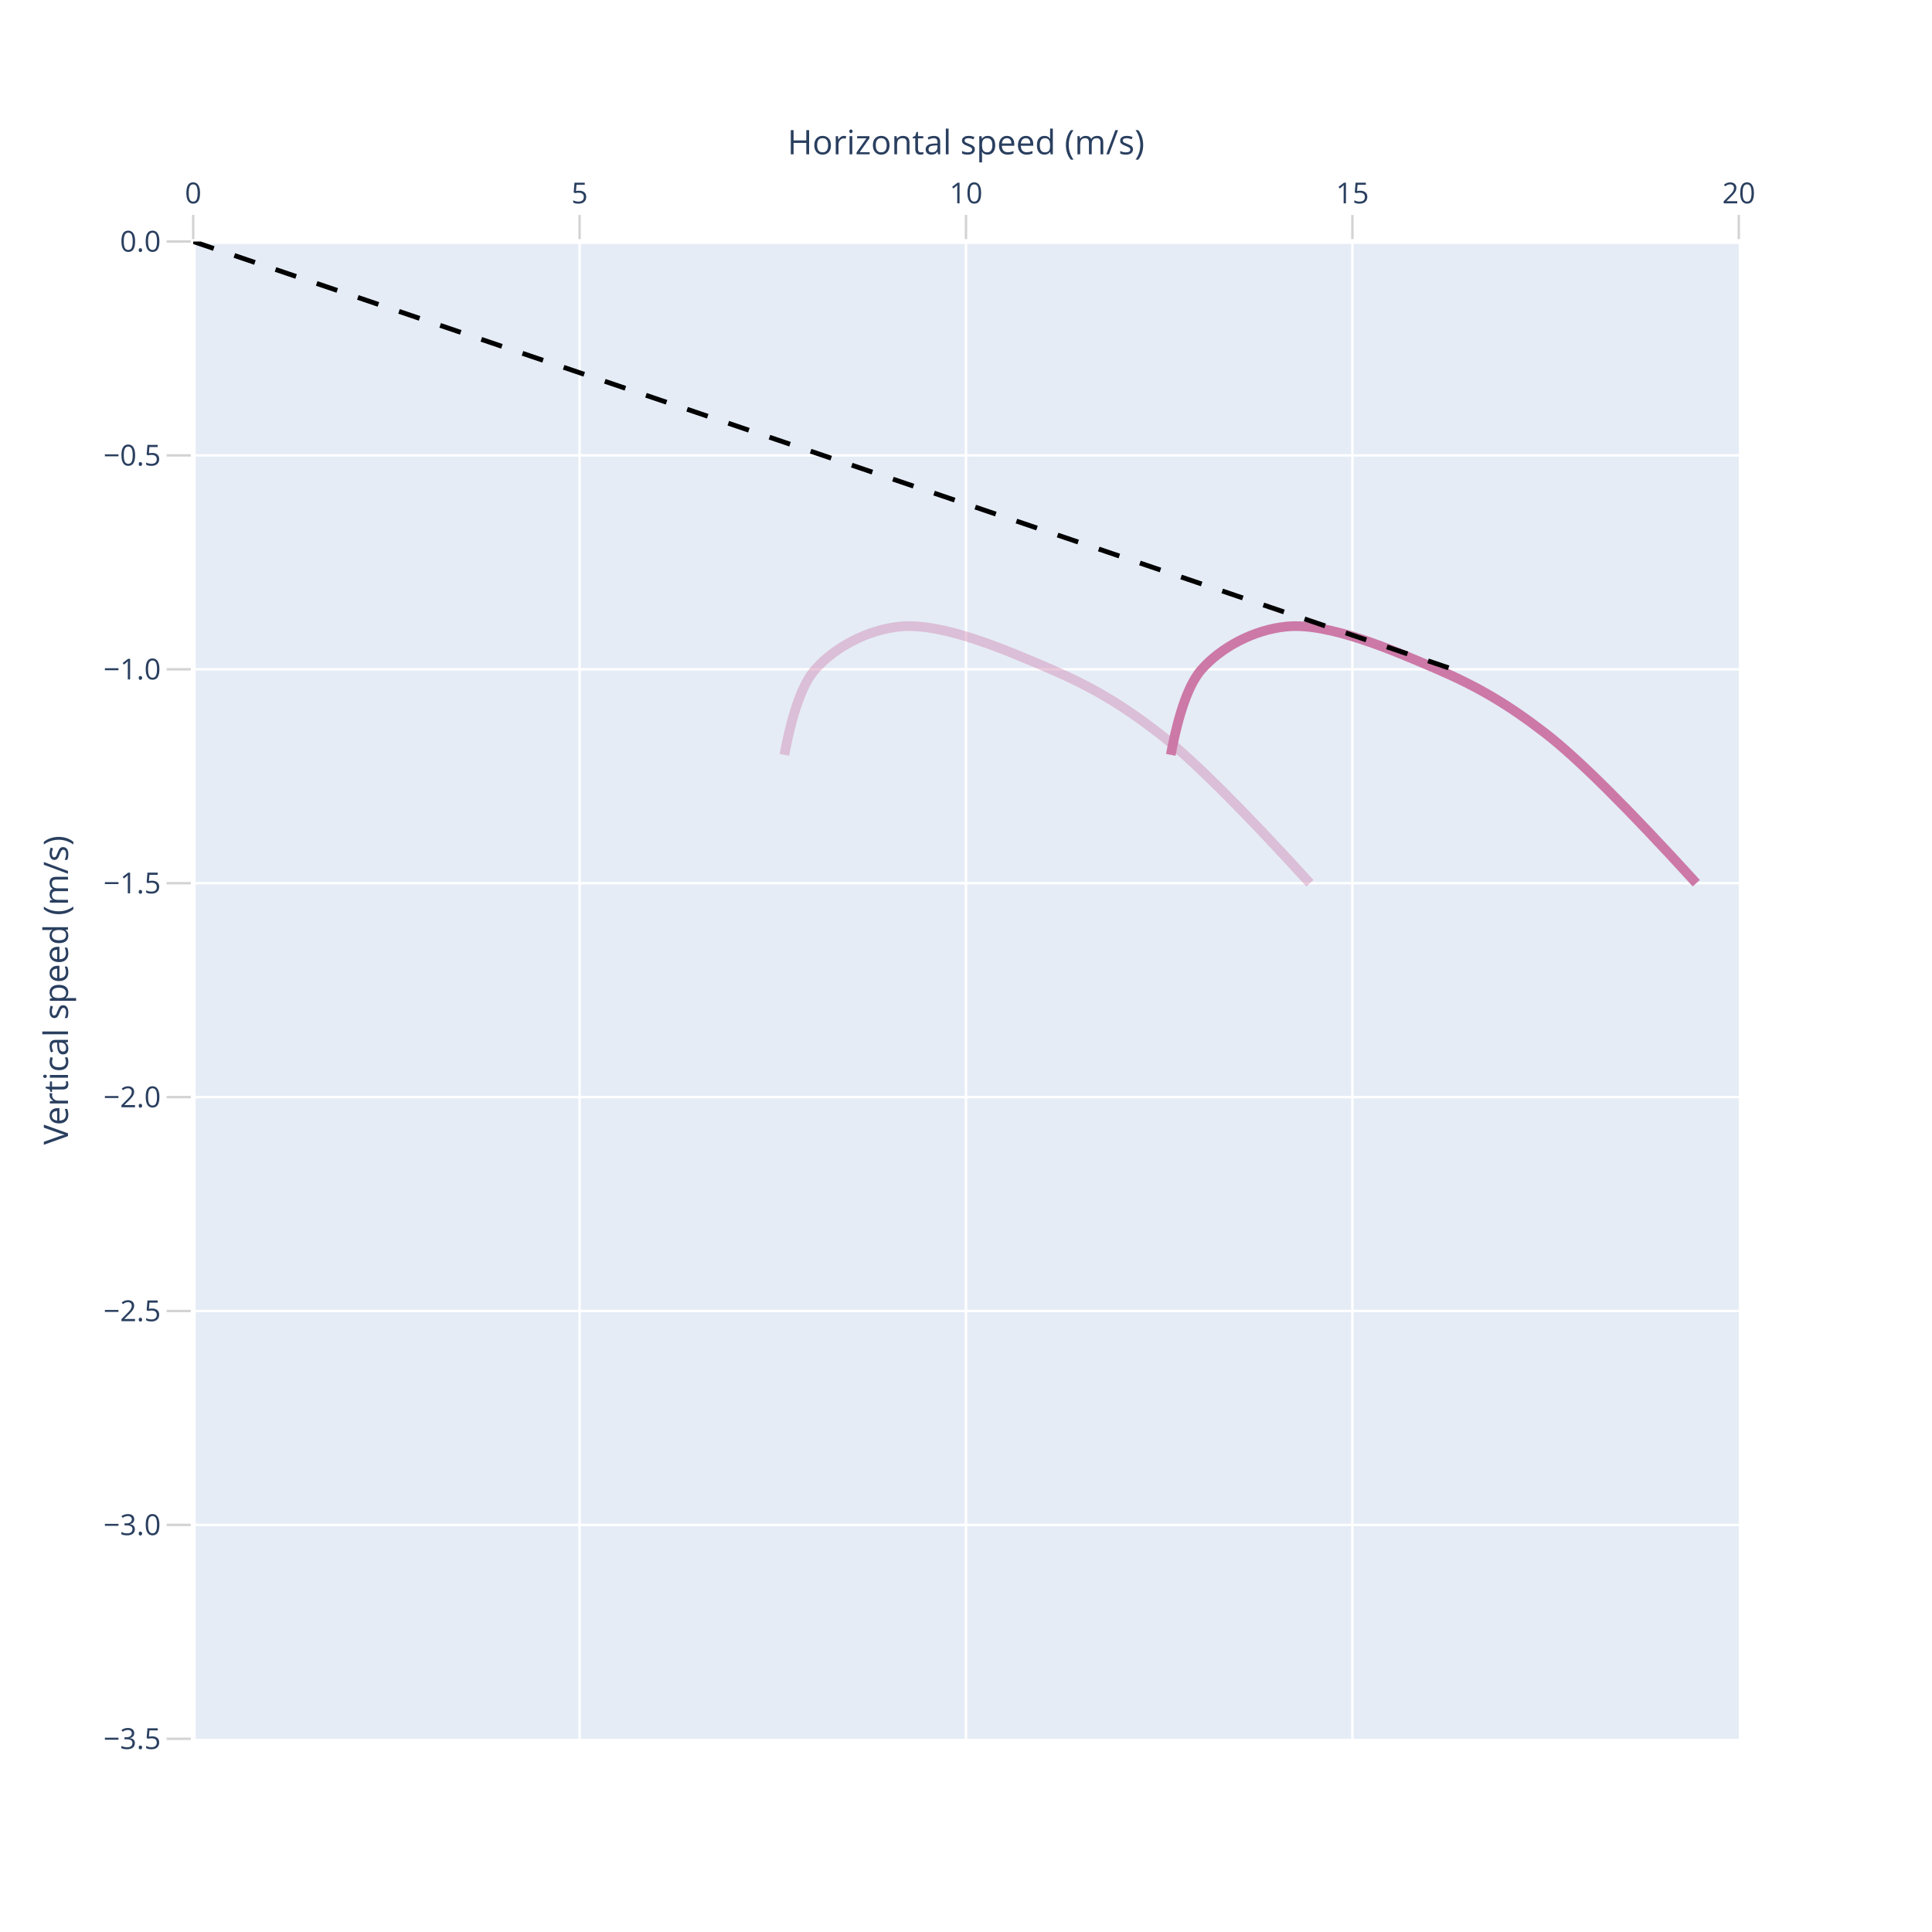
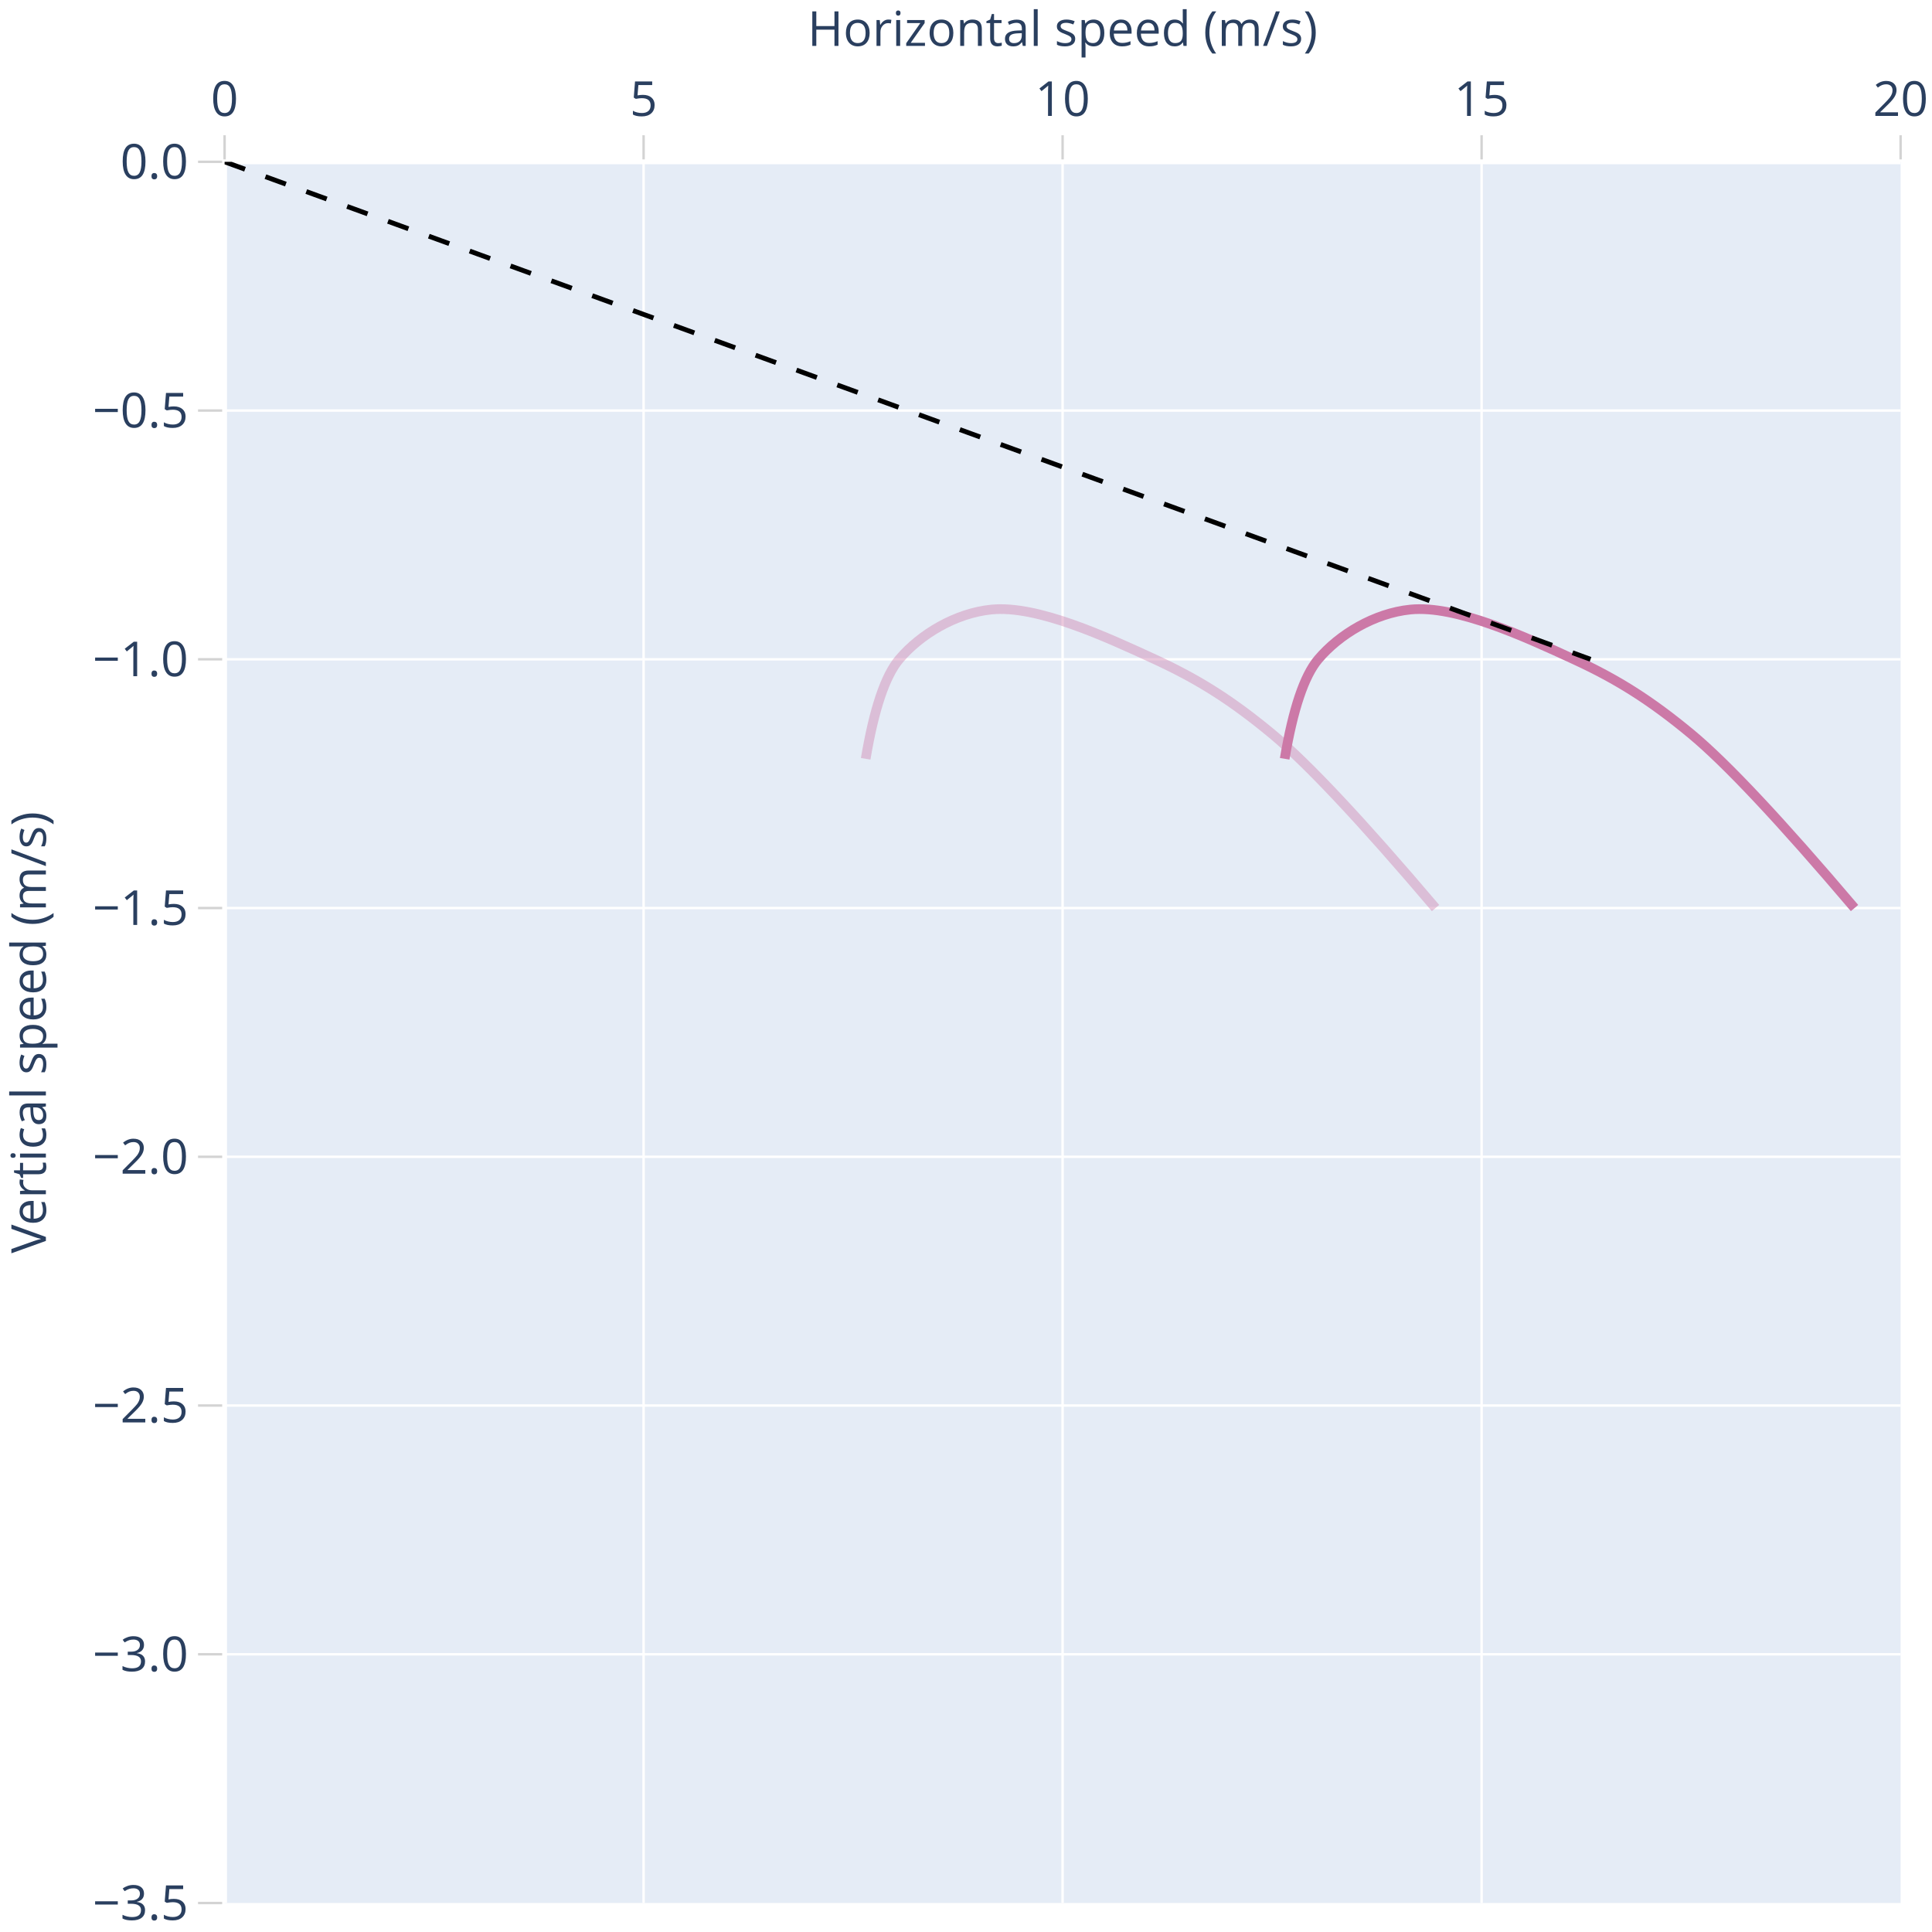
<svg xmlns="http://www.w3.org/2000/svg" class="main-svg" width="800" height="800" style="" viewBox="0 0 800 800">
  <rect x="0" y="0" width="800" height="800" style="fill: rgb(255, 255, 255); fill-opacity: 1;" />
-   <defs id="defs-970b1b">
+   <defs id="defs-0c79c1">
    <g class="clips">
-       <clipPath id="clip970b1bxyplot" class="plotclip">
-         <rect width="640" height="620" />
+       <clipPath id="clip0c79c1xyplot" class="plotclip">
+         <rect width="694" height="721" />
      </clipPath>
-       <clipPath class="axesclip" id="clip970b1bx">
-         <rect x="80" y="0" width="640" height="800" />
+       <clipPath class="axesclip" id="clip0c79c1x">
+         <rect x="93" y="0" width="694" height="800" />
      </clipPath>
-       <clipPath class="axesclip" id="clip970b1by">
-         <rect x="0" y="100" width="800" height="620" />
+       <clipPath class="axesclip" id="clip0c79c1y">
+         <rect x="0" y="67" width="800" height="721" />
      </clipPath>
-       <clipPath class="axesclip" id="clip970b1bxy">
-         <rect x="80" y="100" width="640" height="620" />
+       <clipPath class="axesclip" id="clip0c79c1xy">
+         <rect x="93" y="67" width="694" height="721" />
      </clipPath>
    </g>
    <g class="gradients" />
    <g class="patterns" />
  </defs>
  <g class="bglayer">
-     <rect class="bg" x="80" y="100" width="640" height="620" style="fill: rgb(229, 236, 246); fill-opacity: 1; stroke-width: 0;" />
+     <rect class="bg" x="93" y="67" width="694" height="721" style="fill: rgb(229, 236, 246); fill-opacity: 1; stroke-width: 0;" />
  </g>
  <g class="layer-below">
    <g class="imagelayer" />
    <g class="shapelayer" />
  </g>
  <g class="cartesianlayer">
    <g class="subplot xy">
      <g class="layer-subplot">
        <g class="shapelayer" />
        <g class="imagelayer" />
      </g>
      <g class="minor-gridlayer">
        <g class="x" />
        <g class="y" />
      </g>
      <g class="gridlayer">
        <g class="x">
-           <path class="xgrid crisp" transform="translate(240,0)" d="M0,100v620" style="stroke: rgb(255, 255, 255); stroke-opacity: 1; stroke-width: 1px;" />
-           <path class="xgrid crisp" transform="translate(400,0)" d="M0,100v620" style="stroke: rgb(255, 255, 255); stroke-opacity: 1; stroke-width: 1px;" />
-           <path class="xgrid crisp" transform="translate(560,0)" d="M0,100v620" style="stroke: rgb(255, 255, 255); stroke-opacity: 1; stroke-width: 1px;" />
+           <path class="xgrid crisp" transform="translate(266.5,0)" d="M0,67v721" style="stroke: rgb(255, 255, 255); stroke-opacity: 1; stroke-width: 1px;" />
+           <path class="xgrid crisp" transform="translate(440,0)" d="M0,67v721" style="stroke: rgb(255, 255, 255); stroke-opacity: 1; stroke-width: 1px;" />
+           <path class="xgrid crisp" transform="translate(613.5,0)" d="M0,67v721" style="stroke: rgb(255, 255, 255); stroke-opacity: 1; stroke-width: 1px;" />
        </g>
        <g class="y">
-           <path class="ygrid crisp" transform="translate(0,631.43)" d="M80,0h640" style="stroke: rgb(255, 255, 255); stroke-opacity: 1; stroke-width: 1px;" />
-           <path class="ygrid crisp" transform="translate(0,542.86)" d="M80,0h640" style="stroke: rgb(255, 255, 255); stroke-opacity: 1; stroke-width: 1px;" />
-           <path class="ygrid crisp" transform="translate(0,454.29)" d="M80,0h640" style="stroke: rgb(255, 255, 255); stroke-opacity: 1; stroke-width: 1px;" />
-           <path class="ygrid crisp" transform="translate(0,365.71)" d="M80,0h640" style="stroke: rgb(255, 255, 255); stroke-opacity: 1; stroke-width: 1px;" />
-           <path class="ygrid crisp" transform="translate(0,277.14)" d="M80,0h640" style="stroke: rgb(255, 255, 255); stroke-opacity: 1; stroke-width: 1px;" />
-           <path class="ygrid crisp" transform="translate(0,188.57)" d="M80,0h640" style="stroke: rgb(255, 255, 255); stroke-opacity: 1; stroke-width: 1px;" />
+           <path class="ygrid crisp" transform="translate(0,685)" d="M93,0h694" style="stroke: rgb(255, 255, 255); stroke-opacity: 1; stroke-width: 1px;" />
+           <path class="ygrid crisp" transform="translate(0,582)" d="M93,0h694" style="stroke: rgb(255, 255, 255); stroke-opacity: 1; stroke-width: 1px;" />
+           <path class="ygrid crisp" transform="translate(0,479)" d="M93,0h694" style="stroke: rgb(255, 255, 255); stroke-opacity: 1; stroke-width: 1px;" />
+           <path class="ygrid crisp" transform="translate(0,376)" d="M93,0h694" style="stroke: rgb(255, 255, 255); stroke-opacity: 1; stroke-width: 1px;" />
+           <path class="ygrid crisp" transform="translate(0,273)" d="M93,0h694" style="stroke: rgb(255, 255, 255); stroke-opacity: 1; stroke-width: 1px;" />
+           <path class="ygrid crisp" transform="translate(0,170)" d="M93,0h694" style="stroke: rgb(255, 255, 255); stroke-opacity: 1; stroke-width: 1px;" />
        </g>
      </g>
      <g class="zerolinelayer">
-         <path class="xzl zl crisp" transform="translate(80,0)" d="M0,100v620" style="stroke: rgb(255, 255, 255); stroke-opacity: 1; stroke-width: 2px;" />
-         <path class="yzl zl crisp" transform="translate(0,100)" d="M80,0h640" style="stroke: rgb(255, 255, 255); stroke-opacity: 1; stroke-width: 2px;" />
+         <path class="xzl zl crisp" transform="translate(93,0)" d="M0,67v721" style="stroke: rgb(255, 255, 255); stroke-opacity: 1; stroke-width: 2px;" />
+         <path class="yzl zl crisp" transform="translate(0,67)" d="M93,0h694" style="stroke: rgb(255, 255, 255); stroke-opacity: 1; stroke-width: 2px;" />
      </g>
      <path class="xlines-below" />
      <path class="ylines-below" />
      <g class="overlines-below" />
      <g class="xaxislayer-below" />
      <g class="yaxislayer-below" />
      <g class="overaxes-below" />
-       <g class="plot" transform="translate(80,100)" clip-path="url(#clip970b1bxyplot)">
+       <g class="plot" transform="translate(93,67)" clip-path="url(#clip0c79c1xyplot)">
        <g class="scatterlayer mlayer">
-           <g class="trace scatter trace102329" style="stroke-miterlimit: 2; opacity: 0.4;">
+           <g class="trace scatter trace1fc9ba" style="stroke-miterlimit: 2; opacity: 0.4;">
            <g class="fills" />
            <g class="errorbars" />
            <g class="lines">
-               <path class="js-line" d="M244.8,212.57Q249.77,185.96 257.6,177.14C265.61,168.11 279.11,160.73 292.8,159.43C310.37,157.76 336.58,169.14 355.2,177.14C371.88,184.31 384.6,191.79 400,203.71Q420.01,219.2 462.4,265.71" style="vector-effect: none; fill: none; stroke: rgb(204, 121, 167); stroke-opacity: 1; stroke-width: 4px; opacity: 1;" />
+               <path class="js-line" d="M265.46,247.2Q270.66,216.3 279.34,206C288.01,195.71 302.62,186.89 317.51,185.4C336.53,183.5 365.04,196.74 385.17,206C403.33,214.35 417.12,223.12 433.75,236.9Q455.55,254.96 501.42,309" style="vector-effect: none; fill: none; stroke: rgb(204, 121, 167); stroke-opacity: 1; stroke-width: 4px; opacity: 1;" />
            </g>
            <g class="points" />
            <g class="text" />
          </g>
-           <g class="trace scatter trace78ab1a" style="stroke-miterlimit: 2; opacity: 1;">
+           <g class="trace scatter tracec80ab3" style="stroke-miterlimit: 2; opacity: 1;">
            <g class="fills" />
            <g class="errorbars" />
            <g class="lines">
-               <path class="js-line" d="M404.8,212.57Q409.77,185.96 417.6,177.14C425.61,168.11 439.11,160.73 452.8,159.43C470.37,157.76 496.58,169.14 515.2,177.14C531.88,184.31 544.6,191.79 560,203.71Q580.01,219.2 622.4,265.71" style="vector-effect: none; fill: none; stroke: rgb(204, 121, 167); stroke-opacity: 1; stroke-width: 4px; opacity: 1;" />
+               <path class="js-line" d="M438.96,247.2Q444.16,216.3 452.84,206C461.51,195.71 476.12,186.89 491.01,185.4C510.03,183.5 538.54,196.74 558.67,206C576.83,214.35 590.62,223.12 607.25,236.9Q629.05,254.96 674.92,309" style="vector-effect: none; fill: none; stroke: rgb(204, 121, 167); stroke-opacity: 1; stroke-width: 4px; opacity: 1;" />
            </g>
            <g class="points" />
            <g class="text" />
          </g>
-           <g class="trace scatter trace542f29" style="stroke-miterlimit: 2; opacity: 1;">
+           <g class="trace scatter trace630656" style="stroke-miterlimit: 2; opacity: 1;">
            <g class="fills" />
            <g class="errorbars" />
            <g class="lines">
-               <path class="js-line" d="M0,0L521.6,177.14" style="vector-effect: none; fill: none; stroke: rgb(0, 0, 0); stroke-opacity: 1; stroke-dasharray: 9px, 9px; stroke-width: 2px; opacity: 1;" />
+               <path class="js-line" d="M0,0L565.61,206" style="vector-effect: none; fill: none; stroke: rgb(0, 0, 0); stroke-opacity: 1; stroke-dasharray: 9px, 9px; stroke-width: 2px; opacity: 1;" />
            </g>
            <g class="points" />
            <g class="text" />
          </g>
        </g>
      </g>
      <g class="overplot" />
      <path class="xlines-above crisp" d="" style="fill: none; stroke-width: 1px; stroke: rgb(0, 0, 0); stroke-opacity: 0;" />
      <path class="ylines-above crisp" d="" style="fill: none; stroke-width: 1px; stroke: rgb(0, 0, 0); stroke-opacity: 0;" />
      <g class="overlines-above" />
      <g class="xaxislayer-above">
-         <path class="xtick ticks crisp" d="M0,99v-10" transform="translate(80,0)" style="stroke: rgb(211, 211, 211); stroke-opacity: 1; stroke-width: 1px;" />
-         <path class="xtick ticks crisp" d="M0,99v-10" transform="translate(240,0)" style="stroke: rgb(211, 211, 211); stroke-opacity: 1; stroke-width: 1px;" />
-         <path class="xtick ticks crisp" d="M0,99v-10" transform="translate(400,0)" style="stroke: rgb(211, 211, 211); stroke-opacity: 1; stroke-width: 1px;" />
-         <path class="xtick ticks crisp" d="M0,99v-10" transform="translate(560,0)" style="stroke: rgb(211, 211, 211); stroke-opacity: 1; stroke-width: 1px;" />
-         <path class="xtick ticks crisp" d="M0,99v-10" transform="translate(720,0)" style="stroke: rgb(211, 211, 211); stroke-opacity: 1; stroke-width: 1px;" />
+         <path class="xtick ticks crisp" d="M0,66v-10" transform="translate(93,0)" style="stroke: rgb(211, 211, 211); stroke-opacity: 1; stroke-width: 1px;" />
+         <path class="xtick ticks crisp" d="M0,66v-10" transform="translate(266.5,0)" style="stroke: rgb(211, 211, 211); stroke-opacity: 1; stroke-width: 1px;" />
+         <path class="xtick ticks crisp" d="M0,66v-10" transform="translate(440,0)" style="stroke: rgb(211, 211, 211); stroke-opacity: 1; stroke-width: 1px;" />
+         <path class="xtick ticks crisp" d="M0,66v-10" transform="translate(613.5,0)" style="stroke: rgb(211, 211, 211); stroke-opacity: 1; stroke-width: 1px;" />
+         <path class="xtick ticks crisp" d="M0,66v-10" transform="translate(787,0)" style="stroke: rgb(211, 211, 211); stroke-opacity: 1; stroke-width: 1px;" />
        <g class="xtick">
-           <text text-anchor="middle" x="0" y="84.2" transform="translate(80,0)" style="font-family: 'Open Sans', verdana, arial, sans-serif; font-size: 12px; fill: rgb(42, 63, 95); fill-opacity: 1; white-space: pre; opacity: 1;">0</text>
+           <text text-anchor="middle" x="0" y="48" transform="translate(93,0)" style="font-family: 'Open Sans', verdana, arial, sans-serif; font-size: 20px; fill: rgb(42, 63, 95); fill-opacity: 1; white-space: pre; opacity: 1;">0</text>
        </g>
        <g class="xtick">
-           <text text-anchor="middle" x="0" y="84.2" style="font-family: 'Open Sans', verdana, arial, sans-serif; font-size: 12px; fill: rgb(42, 63, 95); fill-opacity: 1; white-space: pre; opacity: 1;" transform="translate(240,0)">5</text>
+           <text text-anchor="middle" x="0" y="48" style="font-family: 'Open Sans', verdana, arial, sans-serif; font-size: 20px; fill: rgb(42, 63, 95); fill-opacity: 1; white-space: pre; opacity: 1;" transform="translate(266.5,0)">5</text>
        </g>
        <g class="xtick">
-           <text text-anchor="middle" x="0" y="84.2" style="font-family: 'Open Sans', verdana, arial, sans-serif; font-size: 12px; fill: rgb(42, 63, 95); fill-opacity: 1; white-space: pre; opacity: 1;" transform="translate(400,0)">10</text>
+           <text text-anchor="middle" x="0" y="48" style="font-family: 'Open Sans', verdana, arial, sans-serif; font-size: 20px; fill: rgb(42, 63, 95); fill-opacity: 1; white-space: pre; opacity: 1;" transform="translate(440,0)">10</text>
        </g>
        <g class="xtick">
-           <text text-anchor="middle" x="0" y="84.2" style="font-family: 'Open Sans', verdana, arial, sans-serif; font-size: 12px; fill: rgb(42, 63, 95); fill-opacity: 1; white-space: pre; opacity: 1;" transform="translate(560,0)">15</text>
+           <text text-anchor="middle" x="0" y="48" style="font-family: 'Open Sans', verdana, arial, sans-serif; font-size: 20px; fill: rgb(42, 63, 95); fill-opacity: 1; white-space: pre; opacity: 1;" transform="translate(613.5,0)">15</text>
        </g>
        <g class="xtick">
-           <text text-anchor="middle" x="0" y="84.2" style="font-family: 'Open Sans', verdana, arial, sans-serif; font-size: 12px; fill: rgb(42, 63, 95); fill-opacity: 1; white-space: pre; opacity: 1;" transform="translate(720,0)">20</text>
+           <text text-anchor="middle" x="0" y="48" style="font-family: 'Open Sans', verdana, arial, sans-serif; font-size: 20px; fill: rgb(42, 63, 95); fill-opacity: 1; white-space: pre; opacity: 1;" transform="translate(787,0)">20</text>
        </g>
      </g>
      <g class="yaxislayer-above">
-         <path class="ytick ticks crisp" d="M79,0h-10" transform="translate(0,720)" style="stroke: rgb(211, 211, 211); stroke-opacity: 1; stroke-width: 1px;" />
-         <path class="ytick ticks crisp" d="M79,0h-10" transform="translate(0,631.43)" style="stroke: rgb(211, 211, 211); stroke-opacity: 1; stroke-width: 1px;" />
-         <path class="ytick ticks crisp" d="M79,0h-10" transform="translate(0,542.86)" style="stroke: rgb(211, 211, 211); stroke-opacity: 1; stroke-width: 1px;" />
-         <path class="ytick ticks crisp" d="M79,0h-10" transform="translate(0,454.29)" style="stroke: rgb(211, 211, 211); stroke-opacity: 1; stroke-width: 1px;" />
-         <path class="ytick ticks crisp" d="M79,0h-10" transform="translate(0,365.71)" style="stroke: rgb(211, 211, 211); stroke-opacity: 1; stroke-width: 1px;" />
-         <path class="ytick ticks crisp" d="M79,0h-10" transform="translate(0,277.14)" style="stroke: rgb(211, 211, 211); stroke-opacity: 1; stroke-width: 1px;" />
-         <path class="ytick ticks crisp" d="M79,0h-10" transform="translate(0,188.57)" style="stroke: rgb(211, 211, 211); stroke-opacity: 1; stroke-width: 1px;" />
-         <path class="ytick ticks crisp" d="M79,0h-10" transform="translate(0,100)" style="stroke: rgb(211, 211, 211); stroke-opacity: 1; stroke-width: 1px;" />
+         <path class="ytick ticks crisp" d="M92,0h-10" transform="translate(0,788)" style="stroke: rgb(211, 211, 211); stroke-opacity: 1; stroke-width: 1px;" />
+         <path class="ytick ticks crisp" d="M92,0h-10" transform="translate(0,685)" style="stroke: rgb(211, 211, 211); stroke-opacity: 1; stroke-width: 1px;" />
+         <path class="ytick ticks crisp" d="M92,0h-10" transform="translate(0,582)" style="stroke: rgb(211, 211, 211); stroke-opacity: 1; stroke-width: 1px;" />
+         <path class="ytick ticks crisp" d="M92,0h-10" transform="translate(0,479)" style="stroke: rgb(211, 211, 211); stroke-opacity: 1; stroke-width: 1px;" />
+         <path class="ytick ticks crisp" d="M92,0h-10" transform="translate(0,376)" style="stroke: rgb(211, 211, 211); stroke-opacity: 1; stroke-width: 1px;" />
+         <path class="ytick ticks crisp" d="M92,0h-10" transform="translate(0,273)" style="stroke: rgb(211, 211, 211); stroke-opacity: 1; stroke-width: 1px;" />
+         <path class="ytick ticks crisp" d="M92,0h-10" transform="translate(0,170)" style="stroke: rgb(211, 211, 211); stroke-opacity: 1; stroke-width: 1px;" />
+         <path class="ytick ticks crisp" d="M92,0h-10" transform="translate(0,67)" style="stroke: rgb(211, 211, 211); stroke-opacity: 1; stroke-width: 1px;" />
        <g class="ytick">
-           <text text-anchor="end" x="66.6" y="4.2" transform="translate(0,720)" style="font-family: 'Open Sans', verdana, arial, sans-serif; font-size: 12px; fill: rgb(42, 63, 95); fill-opacity: 1; white-space: pre; opacity: 1;">−3.5</text>
+           <text text-anchor="end" x="78" y="7" transform="translate(0,788)" style="font-family: 'Open Sans', verdana, arial, sans-serif; font-size: 20px; fill: rgb(42, 63, 95); fill-opacity: 1; white-space: pre; opacity: 1;">−3.5</text>
        </g>
        <g class="ytick">
-           <text text-anchor="end" x="66.6" y="4.2" style="font-family: 'Open Sans', verdana, arial, sans-serif; font-size: 12px; fill: rgb(42, 63, 95); fill-opacity: 1; white-space: pre; opacity: 1;" transform="translate(0,631.43)">−3.0</text>
+           <text text-anchor="end" x="78" y="7" style="font-family: 'Open Sans', verdana, arial, sans-serif; font-size: 20px; fill: rgb(42, 63, 95); fill-opacity: 1; white-space: pre; opacity: 1;" transform="translate(0,685)">−3.0</text>
        </g>
        <g class="ytick">
-           <text text-anchor="end" x="66.6" y="4.2" style="font-family: 'Open Sans', verdana, arial, sans-serif; font-size: 12px; fill: rgb(42, 63, 95); fill-opacity: 1; white-space: pre; opacity: 1;" transform="translate(0,542.86)">−2.5</text>
+           <text text-anchor="end" x="78" y="7" style="font-family: 'Open Sans', verdana, arial, sans-serif; font-size: 20px; fill: rgb(42, 63, 95); fill-opacity: 1; white-space: pre; opacity: 1;" transform="translate(0,582)">−2.5</text>
        </g>
        <g class="ytick">
-           <text text-anchor="end" x="66.6" y="4.2" style="font-family: 'Open Sans', verdana, arial, sans-serif; font-size: 12px; fill: rgb(42, 63, 95); fill-opacity: 1; white-space: pre; opacity: 1;" transform="translate(0,454.29)">−2.0</text>
+           <text text-anchor="end" x="78" y="7" style="font-family: 'Open Sans', verdana, arial, sans-serif; font-size: 20px; fill: rgb(42, 63, 95); fill-opacity: 1; white-space: pre; opacity: 1;" transform="translate(0,479)">−2.0</text>
        </g>
        <g class="ytick">
-           <text text-anchor="end" x="66.6" y="4.2" style="font-family: 'Open Sans', verdana, arial, sans-serif; font-size: 12px; fill: rgb(42, 63, 95); fill-opacity: 1; white-space: pre; opacity: 1;" transform="translate(0,365.71)">−1.5</text>
+           <text text-anchor="end" x="78" y="7" style="font-family: 'Open Sans', verdana, arial, sans-serif; font-size: 20px; fill: rgb(42, 63, 95); fill-opacity: 1; white-space: pre; opacity: 1;" transform="translate(0,376)">−1.5</text>
        </g>
        <g class="ytick">
-           <text text-anchor="end" x="66.6" y="4.2" style="font-family: 'Open Sans', verdana, arial, sans-serif; font-size: 12px; fill: rgb(42, 63, 95); fill-opacity: 1; white-space: pre; opacity: 1;" transform="translate(0,277.14)">−1.0</text>
+           <text text-anchor="end" x="78" y="7" style="font-family: 'Open Sans', verdana, arial, sans-serif; font-size: 20px; fill: rgb(42, 63, 95); fill-opacity: 1; white-space: pre; opacity: 1;" transform="translate(0,273)">−1.0</text>
        </g>
        <g class="ytick">
-           <text text-anchor="end" x="66.6" y="4.2" style="font-family: 'Open Sans', verdana, arial, sans-serif; font-size: 12px; fill: rgb(42, 63, 95); fill-opacity: 1; white-space: pre; opacity: 1;" transform="translate(0,188.57)">−0.5</text>
+           <text text-anchor="end" x="78" y="7" style="font-family: 'Open Sans', verdana, arial, sans-serif; font-size: 20px; fill: rgb(42, 63, 95); fill-opacity: 1; white-space: pre; opacity: 1;" transform="translate(0,170)">−0.5</text>
        </g>
        <g class="ytick">
-           <text text-anchor="end" x="66.6" y="4.2" style="font-family: 'Open Sans', verdana, arial, sans-serif; font-size: 12px; fill: rgb(42, 63, 95); fill-opacity: 1; white-space: pre; opacity: 1;" transform="translate(0,100)">0.0</text>
+           <text text-anchor="end" x="78" y="7" style="font-family: 'Open Sans', verdana, arial, sans-serif; font-size: 20px; fill: rgb(42, 63, 95); fill-opacity: 1; white-space: pre; opacity: 1;" transform="translate(0,67)">0.0</text>
        </g>
      </g>
      <g class="overaxes-above" />
    </g>
  </g>
  <g class="polarlayer" />
  <g class="smithlayer" />
  <g class="ternarylayer" />
  <g class="geolayer" />
  <g class="funnelarealayer" />
  <g class="pielayer" />
  <g class="iciclelayer" />
  <g class="treemaplayer" />
  <g class="sunburstlayer" />
  <g class="glimages" />
-   <defs id="topdefs-970b1b">
+   <defs id="topdefs-0c79c1">
    <g class="clips" />
  </defs>
  <g class="layer-above">
    <g class="imagelayer" />
    <g class="shapelayer" />
  </g>
  <g class="infolayer">
    <g class="g-gtitle" />
-     <g class="g-xtitle">
-       <text class="xtitle" x="400" y="63.888" text-anchor="middle" style="font-family: 'Open Sans', verdana, arial, sans-serif; font-size: 14px; fill: rgb(42, 63, 95); opacity: 1; font-weight: normal; white-space: pre;">Horizontal speed (m/s)</text>
+     <g class="g-xtitle" transform="translate(0,18.5)">
+       <text class="xtitle" x="440" y="0.5" text-anchor="middle" style="font-family: 'Open Sans', verdana, arial, sans-serif; font-size: 20px; fill: rgb(42, 63, 95); opacity: 1; font-weight: normal; white-space: pre;">Horizontal speed (m/s)</text>
    </g>
-     <g class="g-ytitle">
-       <text class="ytitle" transform="rotate(-90,28.15313,410)" x="28.153" y="410" text-anchor="middle" style="font-family: 'Open Sans', verdana, arial, sans-serif; font-size: 14px; fill: rgb(42, 63, 95); opacity: 1; font-weight: normal; white-space: pre;">Vertical speed (m/s)</text>
+     <g class="g-ytitle" transform="translate(18.07812,0)">
+       <text class="ytitle" transform="rotate(-90,0.921875,427.5)" x="0.922" y="427.5" text-anchor="middle" style="font-family: 'Open Sans', verdana, arial, sans-serif; font-size: 20px; fill: rgb(42, 63, 95); opacity: 1; font-weight: normal; white-space: pre;">Vertical speed (m/s)</text>
    </g>
  </g>
</svg>
